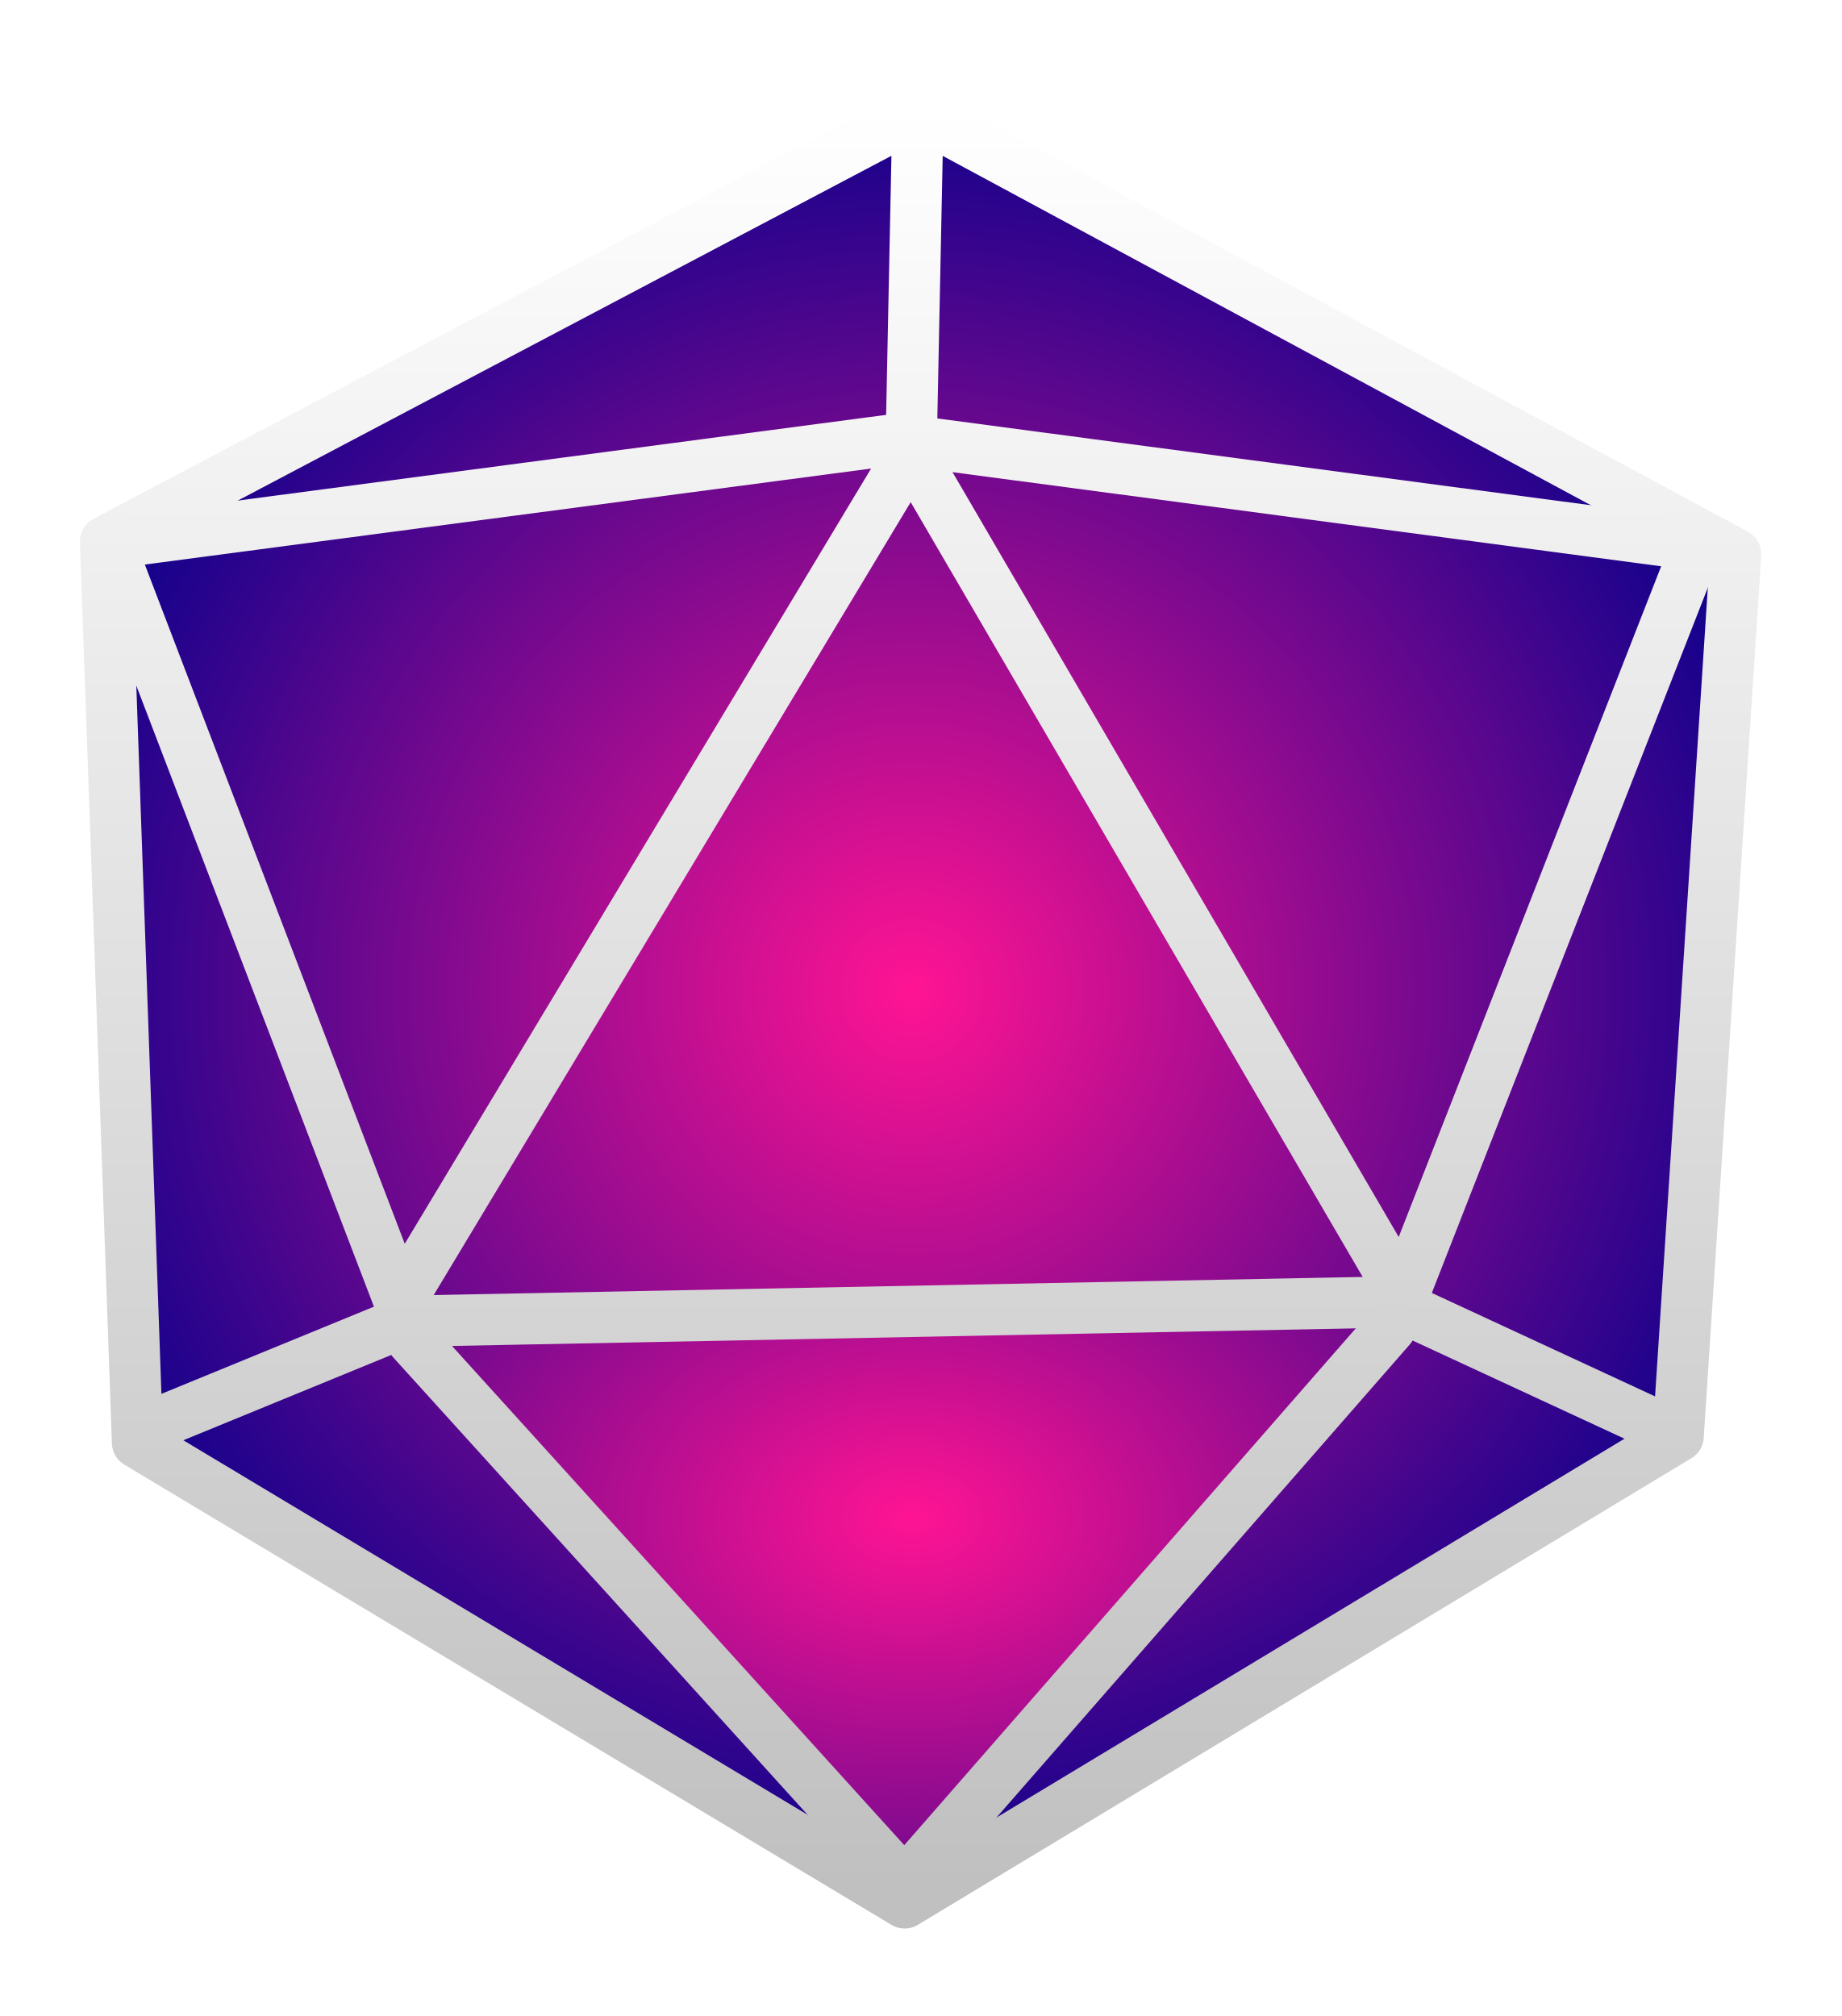
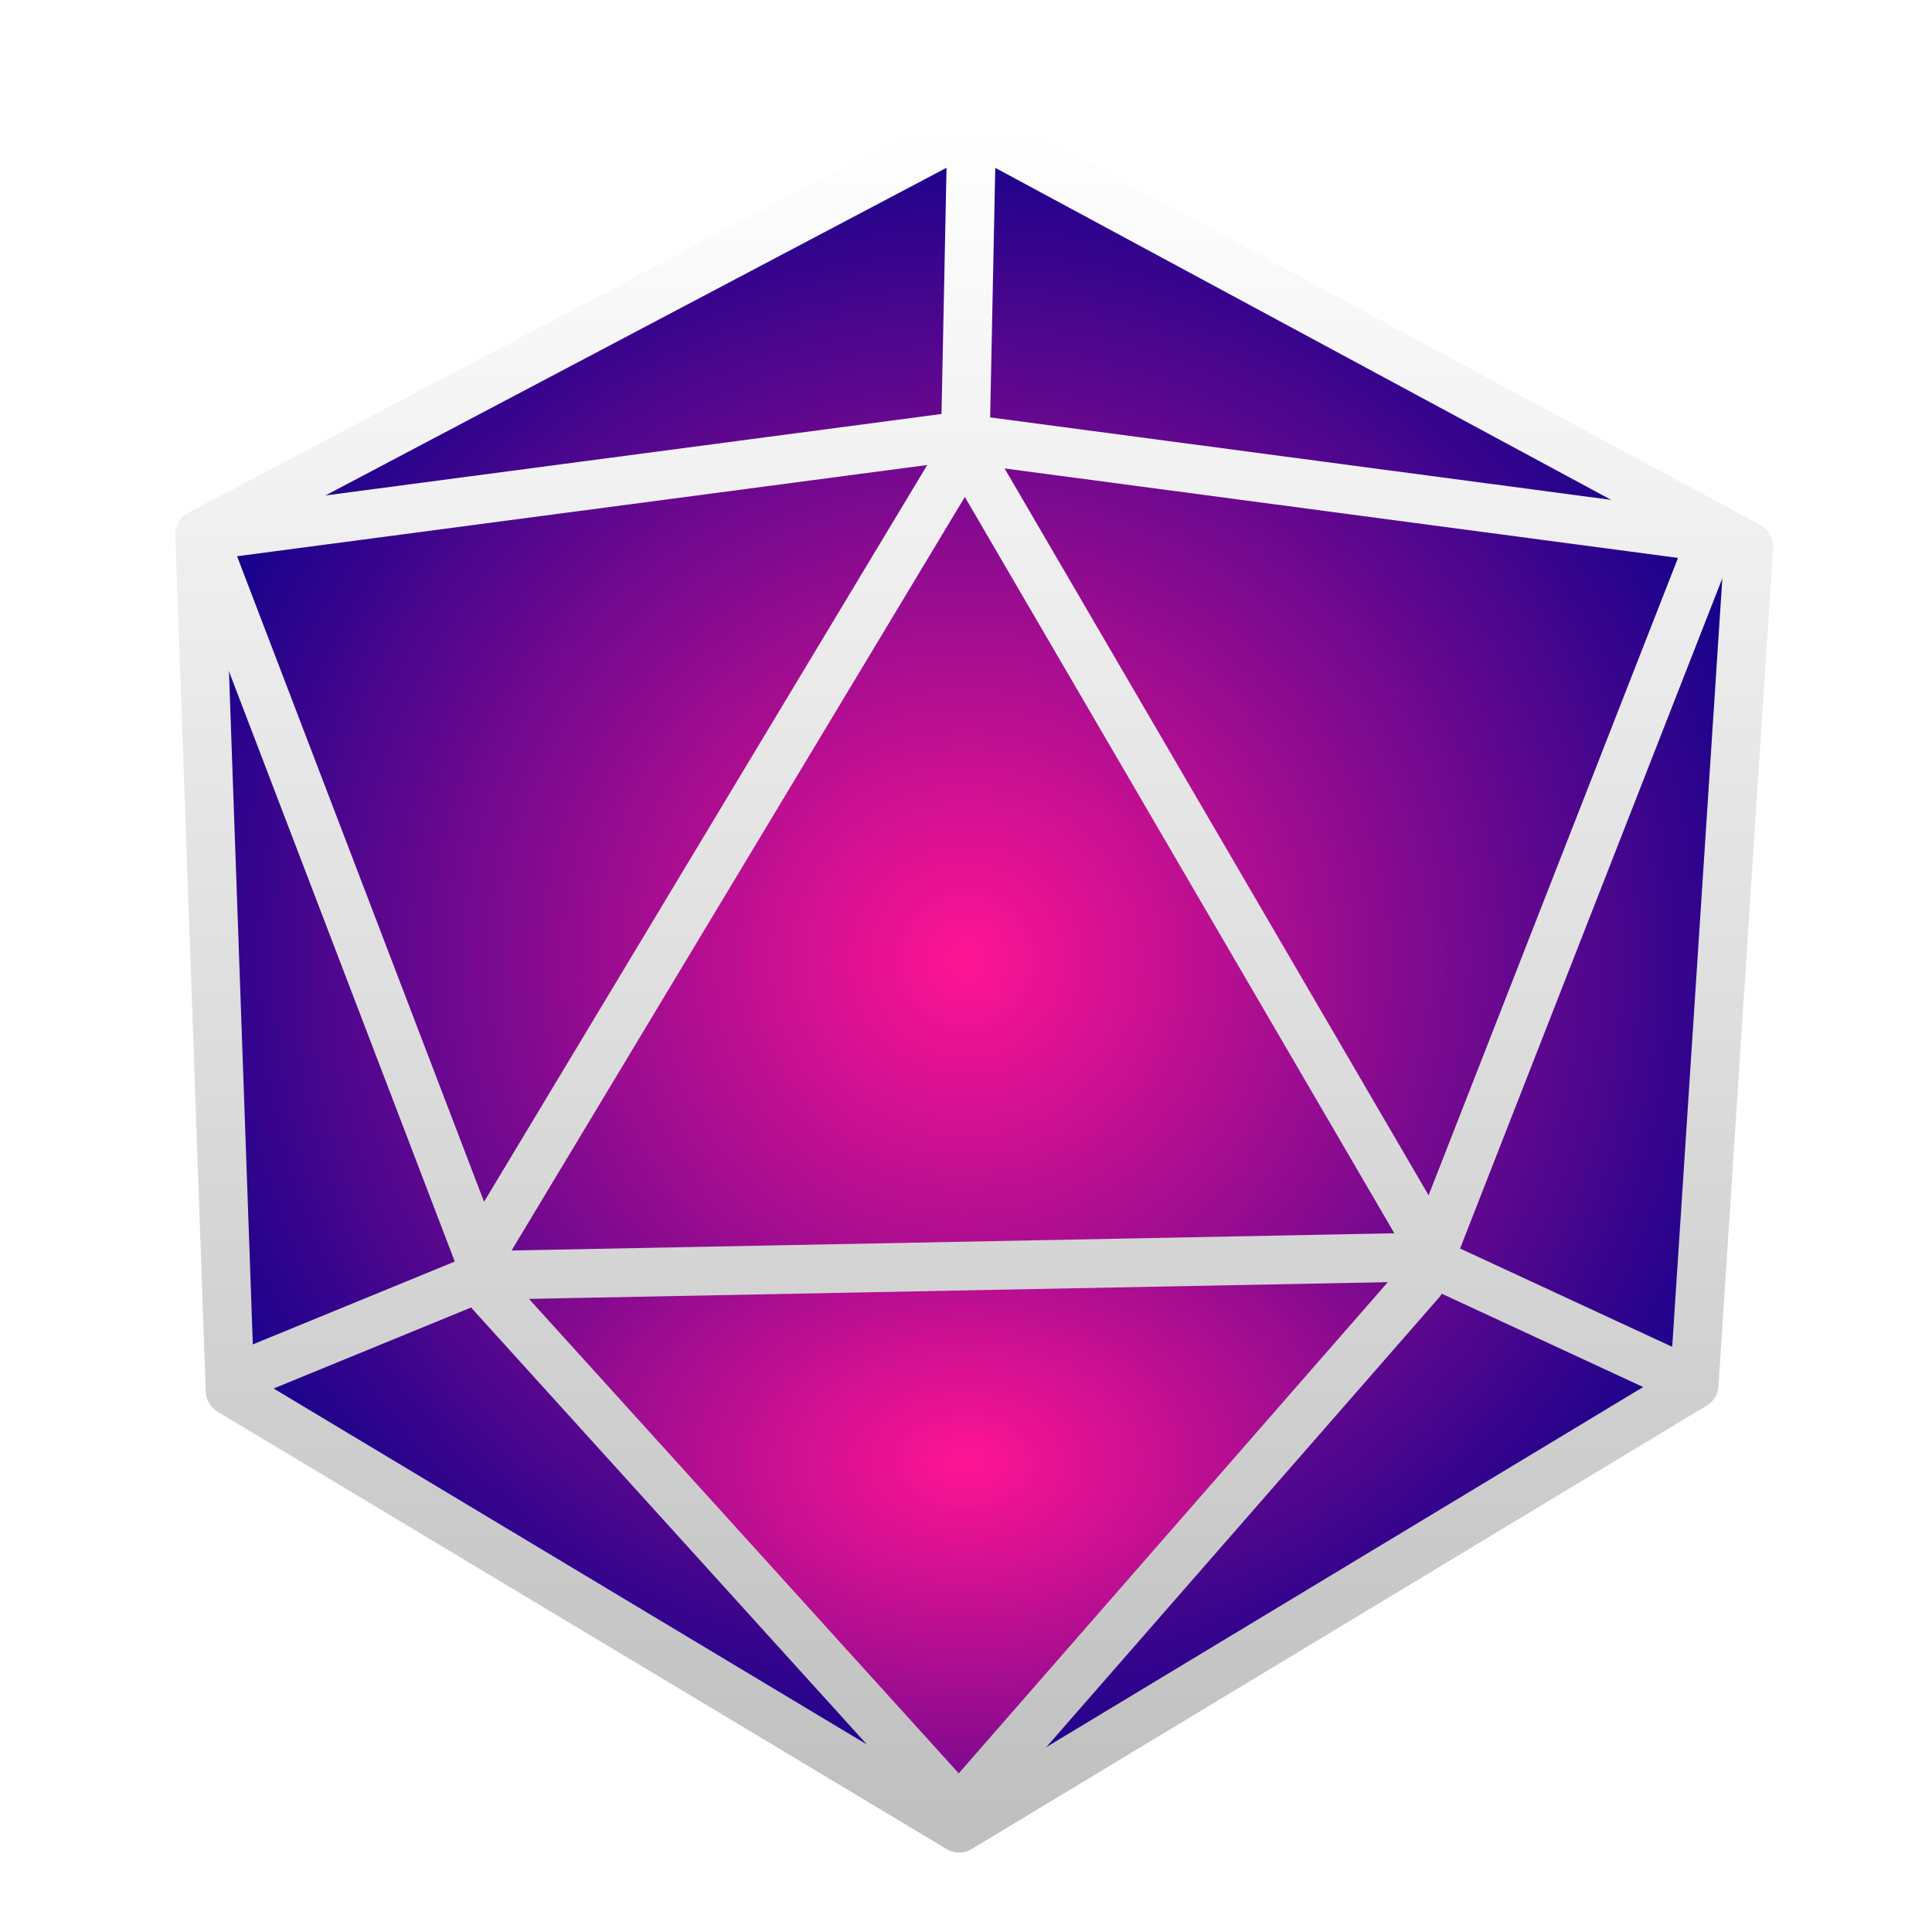
- <svg xmlns="http://www.w3.org/2000/svg" width="140.594mm" height="153.957mm" viewBox="-6.682 0 153.957 153.957" version="1.1" id="svg8">
-   <defs id="defs2">
+ <svg xmlns="http://www.w3.org/2000/svg" width="456" height="456" viewBox="6 113.5 170 170" version="1.1">
+   <defs>
    <radialGradient id="faceGrad" cx="91" cy="198" r="80" fx="91" fy="198" gradientUnits="userSpaceOnUse">
      <stop offset="0%" stop-color="#ff1493" stop-opacity="1" />
      <stop offset="100%" stop-color="#00008b" stop-opacity="1" />
    </radialGradient>
    <linearGradient id="lineGrad" x1="0" y1="124" x2="0" y2="273" gradientUnits="userSpaceOnUse">
      <stop offset="0%" stop-color="#ffffff" stop-opacity="1" />
      <stop offset="100%" stop-color="#c0c0c0" stop-opacity="1" />
    </linearGradient>
  </defs>
-   <g id="layer1" transform="translate(-21.43572,-122.5456)">
-     <g id="g5238" transform="translate(-2.1311583e-6,1.9517641e-5)">
-       <path id="path4550" d="m 130.043,223.45 -79.807,0.166 40.472,-69.301 z" style="opacity:1;fill:url(#faceGrad);fill-opacity:1;stroke:none;stroke-width:3.316;stroke-linecap:round;stroke-linejoin:miter;stroke-miterlimit:4;stroke-dasharray:none;stroke-opacity:1" />
-       <path transform="matrix(1,0,0,-0.6883038,0,378.3802)" id="path4554" d="m 130.043,221.789 -79.651,-0.582 c 0,0 25.971,-44.654 39.759,-68.535 z" style="opacity:1;fill:url(#faceGrad);fill-opacity:1;stroke:none;stroke-width:3.997;stroke-linecap:round;stroke-linejoin:miter;stroke-miterlimit:4;stroke-dasharray:none;stroke-opacity:1" />
-       <path id="path4559" d="m 88.68,153.279 -62.489,8.403 21.795,60.966 z" style="opacity:1;fill:url(#faceGrad);fill-opacity:1;stroke:none;stroke-width:3.316;stroke-linecap:round;stroke-linejoin:miter;stroke-miterlimit:4;stroke-dasharray:none;stroke-opacity:1" />
-       <path style="opacity:1;fill:url(#faceGrad);fill-opacity:1;stroke:none;stroke-width:3.316;stroke-linecap:round;stroke-linejoin:miter;stroke-miterlimit:4;stroke-dasharray:none;stroke-opacity:1" d="m 92.482,153.413 63.024,8.136 -23.532,60.699 z" id="path4564" />
-       <path id="path4566" d="m 89.395,151.007 -64.288,8.946 65.973,-34.294 z" style="opacity:1;fill:url(#faceGrad);fill-opacity:1;stroke:none;stroke-width:2.706;stroke-linecap:round;stroke-linejoin:miter;stroke-miterlimit:4;stroke-dasharray:none;stroke-opacity:1" />
-       <path style="opacity:1;fill:url(#faceGrad);fill-opacity:1;stroke:none;stroke-width:2.706;stroke-linecap:round;stroke-linejoin:miter;stroke-miterlimit:4;stroke-dasharray:none;stroke-opacity:1" d="m 92.633,151.007 64.956,8.946 -64.637,-34.428 z" id="path4568" />
-       <path id="path4574" d="m 27.907,235.344 19.916,-9.354 41.09,47.975 z" style="opacity:1;fill:url(#faceGrad);fill-opacity:1;stroke:none;stroke-width:2.706;stroke-linecap:round;stroke-linejoin:miter;stroke-miterlimit:4;stroke-dasharray:none;stroke-opacity:1" />
-       <path style="opacity:1;fill:url(#faceGrad);fill-opacity:1;stroke:none;stroke-width:2.706;stroke-linecap:round;stroke-linejoin:miter;stroke-miterlimit:4;stroke-dasharray:none;stroke-opacity:1" d="m 47.162,224.232 -20.183,9.354 -2.871,-71.628 z" id="path4576" />
-       <path style="opacity:1;fill:url(#faceGrad);fill-opacity:1;stroke:none;stroke-width:2.706;stroke-linecap:round;stroke-linejoin:miter;stroke-miterlimit:4;stroke-dasharray:none;stroke-opacity:1" d="m 153.019,235.344 -19.916,-9.354 -41.09,47.975 z" id="path4578" />
-       <path id="path4580" d="m 133.764,224.232 20.183,9.354 3.94,-72.163 z" style="opacity:1;fill:url(#faceGrad);fill-opacity:1;stroke:none;stroke-width:2.706;stroke-linecap:round;stroke-linejoin:miter;stroke-miterlimit:4;stroke-dasharray:none;stroke-opacity:1" />
-     </g>
-     <g id="g5226" transform="translate(0.00536987,-0.00536048)" style="stroke:url(#lineGrad);stroke-opacity:1">
-       <path id="path5180" d="m 91.46,124.694 -67.886,35.814 2.673,75.37 64.145,38.487 64.679,-39.021 4.811,-73.766 z" style="fill:none;fill-rule:evenodd;stroke:url(#lineGrad);stroke-width:4.286;stroke-linecap:round;stroke-linejoin:round;stroke-miterlimit:4;stroke-dasharray:none;stroke-opacity:1" />
-       <path id="path5186" d="m 25.177,160.508 64.679,-8.553 68.421,9.087 v 0" style="fill:none;fill-rule:evenodd;stroke:url(#lineGrad);stroke-width:4.286;stroke-linecap:round;stroke-linejoin:round;stroke-miterlimit:4;stroke-dasharray:none;stroke-opacity:1" />
-       <path id="path5190" d="m 27.85,234.275 20.847,-8.553 82.319,-1.604 21.916,10.156" style="fill:none;fill-rule:evenodd;stroke:url(#lineGrad);stroke-width:4.286;stroke-linecap:butt;stroke-linejoin:round;stroke-miterlimit:4;stroke-dasharray:none;stroke-opacity:1" />
-       <path id="path5192" d="m 24.643,162.646 23.52,61.472 42.763,-71.094 41.16,70.559 24.054,-61.472" style="fill:none;fill-rule:evenodd;stroke:url(#lineGrad);stroke-width:4.286;stroke-linecap:round;stroke-linejoin:round;stroke-miterlimit:4;stroke-dasharray:none;stroke-opacity:1" />
-       <path id="path5194" d="m 91.46,126.832 -0.535,26.192" style="fill:none;fill-rule:evenodd;stroke:url(#lineGrad);stroke-width:4.286;stroke-linecap:round;stroke-linejoin:round;stroke-miterlimit:4;stroke-dasharray:none;stroke-opacity:1" />
-       <path id="path5196" d="m 49.231,227.326 41.16,45.436 40.625,-46.505" style="fill:none;fill-rule:evenodd;stroke:url(#lineGrad);stroke-width:4.286;stroke-linecap:round;stroke-linejoin:round;stroke-miterlimit:4;stroke-dasharray:none;stroke-opacity:1" />
-     </g>
-     <path style="opacity:1;fill:#000000;fill-opacity:0;stroke:none;stroke-width:16.2;stroke-linecap:round;stroke-linejoin:round;stroke-miterlimit:4;stroke-dasharray:none;stroke-opacity:1" d="m -381.987,240.089 c 40.683,-67.779 74.424,-123.199 74.979,-123.155 1.819,0.144 139.776,238.607 138.677,239.707 -0.909,0.909 -226.302,6.38 -272.245,6.607 l -15.38,0.076 z" id="path5240" transform="matrix(0.2645833,0,0,0.2645833,24.10801,125.5248)" />
-     <path style="opacity:1;fill:#000000;fill-opacity:0;stroke:none;stroke-width:16.2;stroke-linecap:round;stroke-linejoin:round;stroke-miterlimit:4;stroke-dasharray:none;stroke-opacity:1" d="m -382.368,240.71 c 40.697,-67.791 74.53,-123.243 75.183,-123.227 0.653,0.017 32.707,54.11 71.231,120.208 l 70.044,120.178 h -10.182 c -14.978,0 -194.148,3.727 -240.444,5.001 l -39.828,1.096 z" id="path5242" transform="matrix(0.2645833,0,0,0.2645833,24.10801,125.5248)" />
+   <g>
+     <path d="m 130.043,223.45 -79.807,0.166 40.472,-69.301 z" style="fill:url(#faceGrad);stroke:none" />
+     <path transform="matrix(1,0,0,-0.6883038,0,378.3802)" d="m 130.043,221.789 -79.651,-0.582 c 0,0 25.971,-44.654 39.759,-68.535 z" style="fill:url(#faceGrad);stroke:none" />
+     <path d="m 88.68,153.279 -62.489,8.403 21.795,60.966 z" style="fill:url(#faceGrad);stroke:none" />
+     <path d="m 92.482,153.413 63.024,8.136 -23.532,60.699 z" style="fill:url(#faceGrad);stroke:none" />
+     <path d="m 89.395,151.007 -64.288,8.946 65.973,-34.294 z" style="fill:url(#faceGrad);stroke:none" />
+     <path d="m 92.633,151.007 64.956,8.946 -64.637,-34.428 z" style="fill:url(#faceGrad);stroke:none" />
+     <path d="m 27.907,235.344 19.916,-9.354 41.09,47.975 z" style="fill:url(#faceGrad);stroke:none" />
+     <path d="m 47.162,224.232 -20.183,9.354 -2.871,-71.628 z" style="fill:url(#faceGrad);stroke:none" />
+     <path d="m 153.019,235.344 -19.916,-9.354 -41.09,47.975 z" style="fill:url(#faceGrad);stroke:none" />
+     <path d="m 133.764,224.232 20.183,9.354 3.94,-72.163 z" style="fill:url(#faceGrad);stroke:none" />
+   </g>
+   <g style="stroke:url(#lineGrad)">
+     <path d="m 91.46,124.694 -67.886,35.814 2.673,75.37 64.145,38.487 64.679,-39.021 4.811,-73.766 z" style="fill:none;stroke:url(#lineGrad);stroke-width:4.286;stroke-linecap:round;stroke-linejoin:round" />
+     <path d="m 25.177,160.508 64.679,-8.553 68.421,9.087" style="fill:none;stroke:url(#lineGrad);stroke-width:4.286;stroke-linecap:round;stroke-linejoin:round" />
+     <path d="m 27.85,234.275 20.847,-8.553 82.319,-1.604 21.916,10.156" style="fill:none;stroke:url(#lineGrad);stroke-width:4.286;stroke-linecap:butt;stroke-linejoin:round" />
+     <path d="m 24.643,162.646 23.52,61.472 42.763,-71.094 41.16,70.559 24.054,-61.472" style="fill:none;stroke:url(#lineGrad);stroke-width:4.286;stroke-linecap:round;stroke-linejoin:round" />
+     <path d="m 91.46,126.832 -0.535,26.192" style="fill:none;stroke:url(#lineGrad);stroke-width:4.286;stroke-linecap:round;stroke-linejoin:round" />
+     <path d="m 49.231,227.326 41.16,45.436 40.625,-46.505" style="fill:none;stroke:url(#lineGrad);stroke-width:4.286;stroke-linecap:round;stroke-linejoin:round" />
  </g>
</svg>
